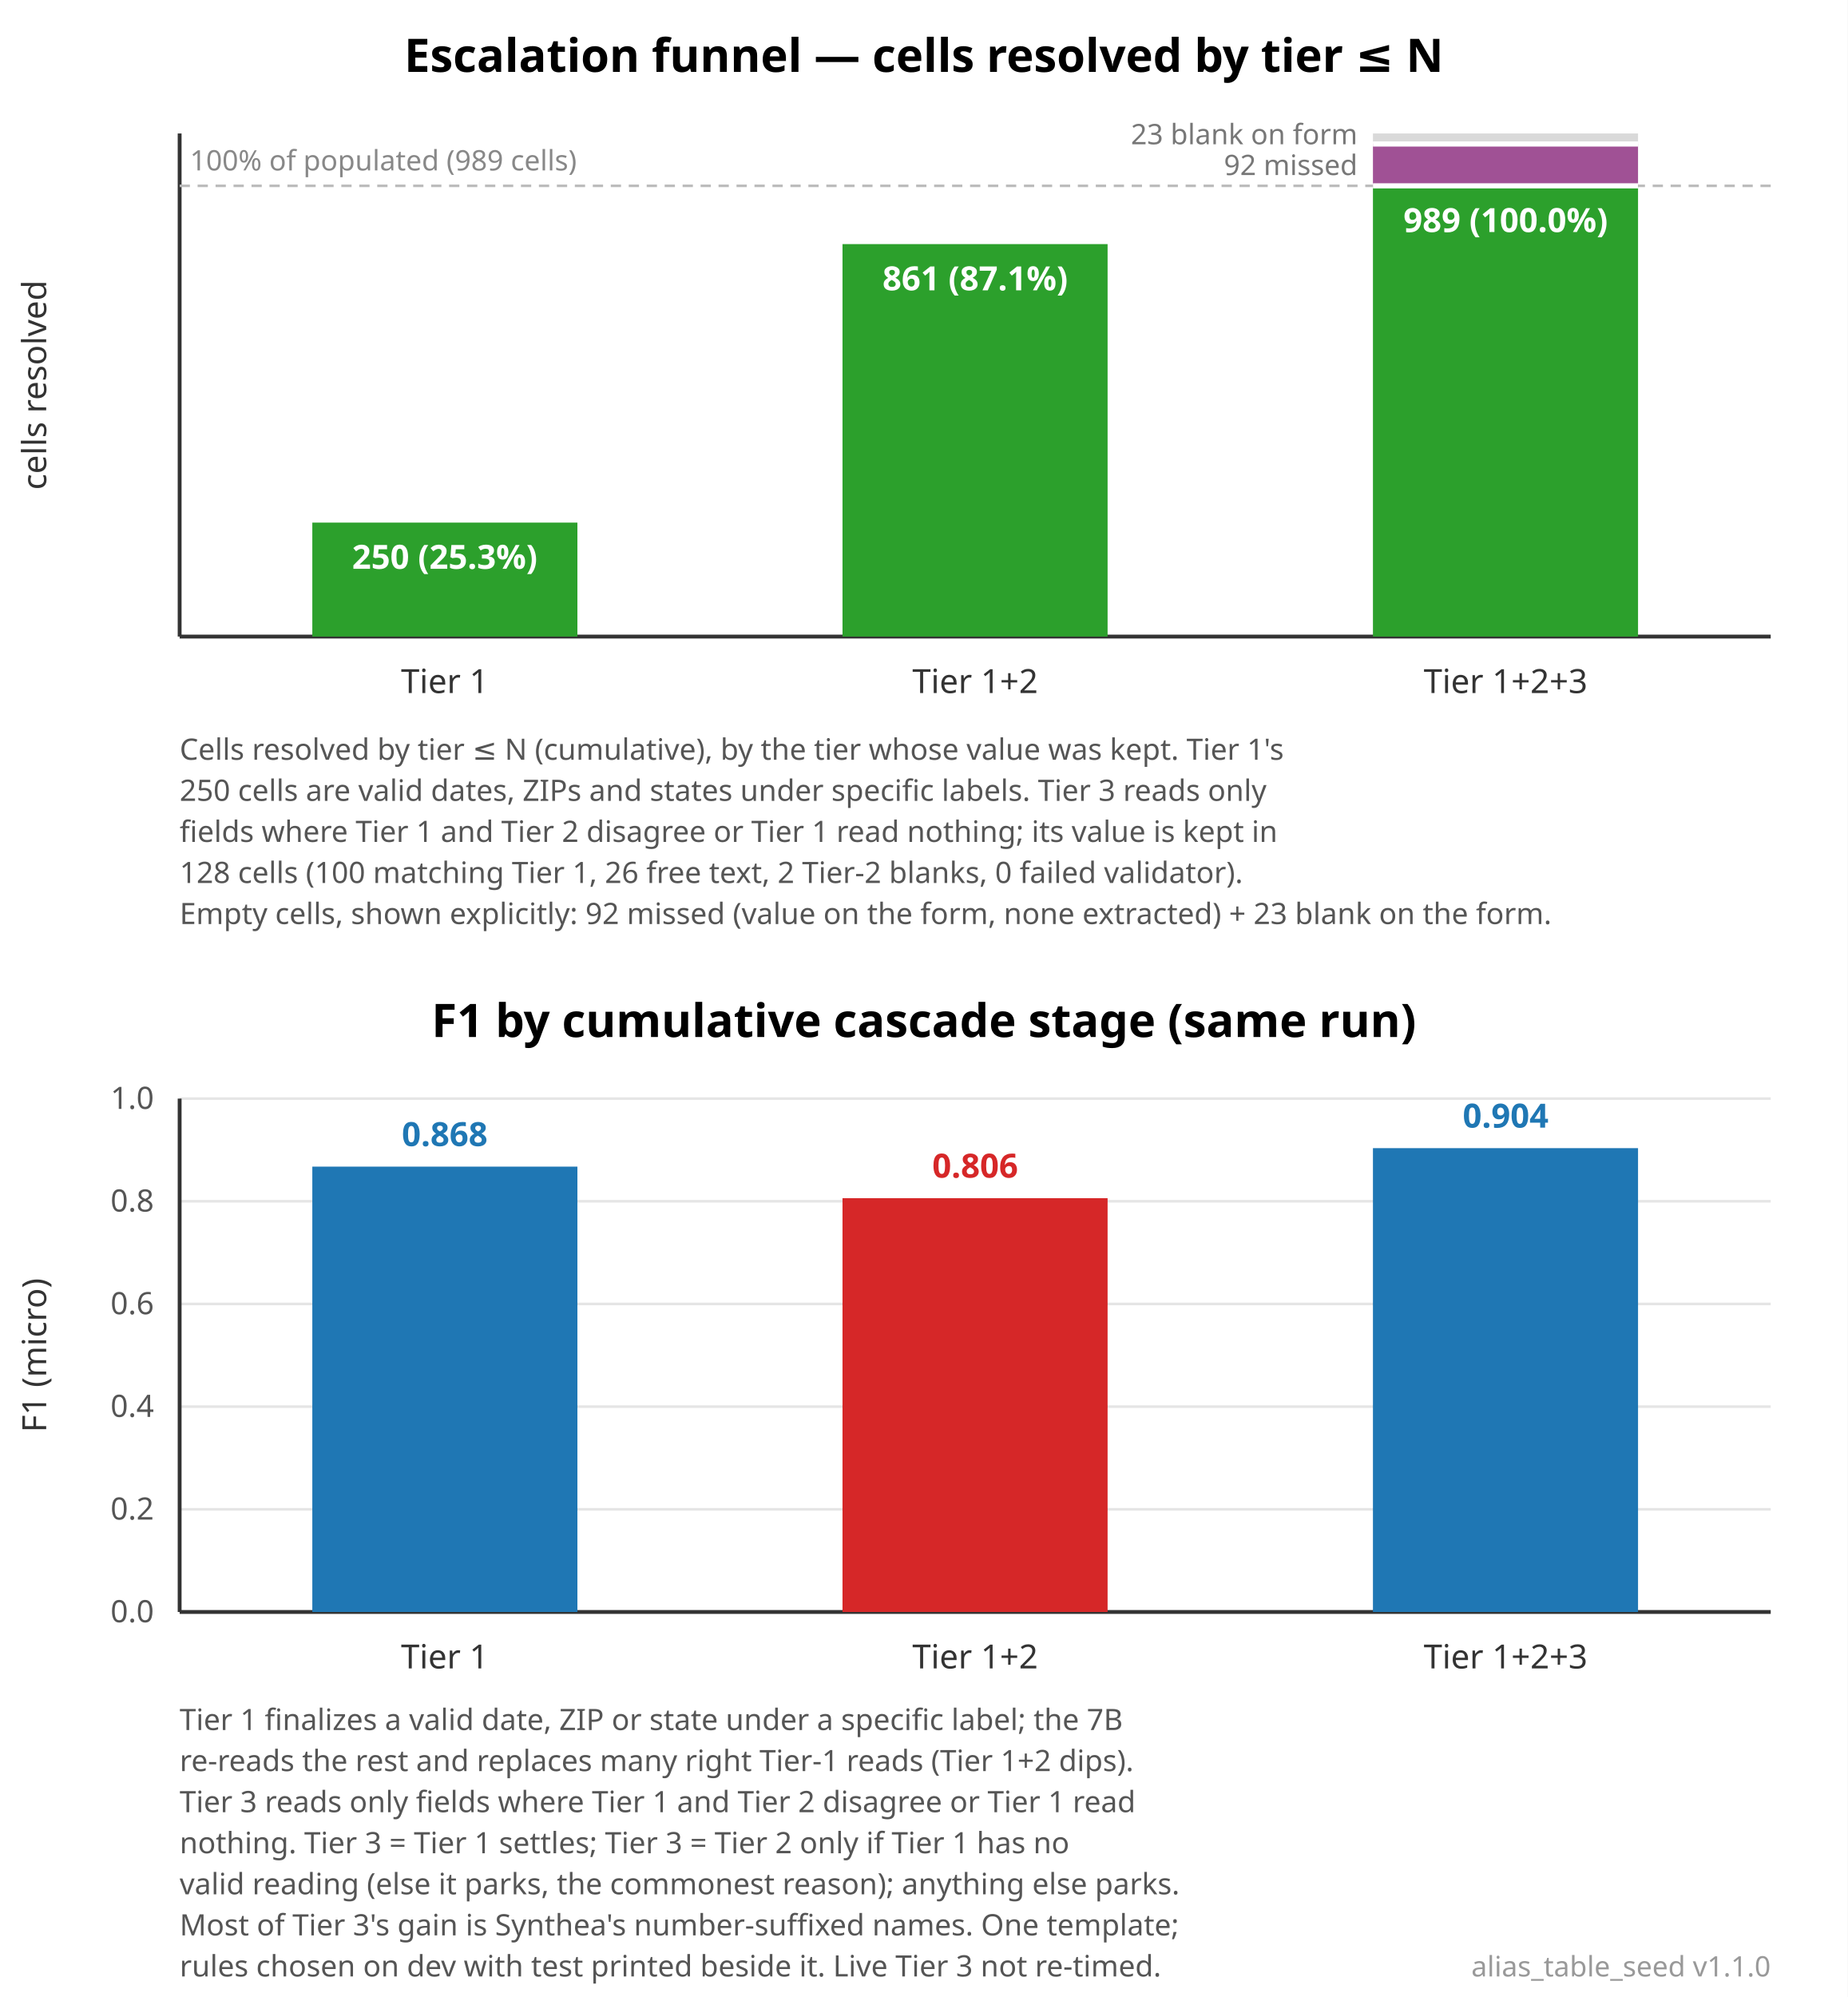
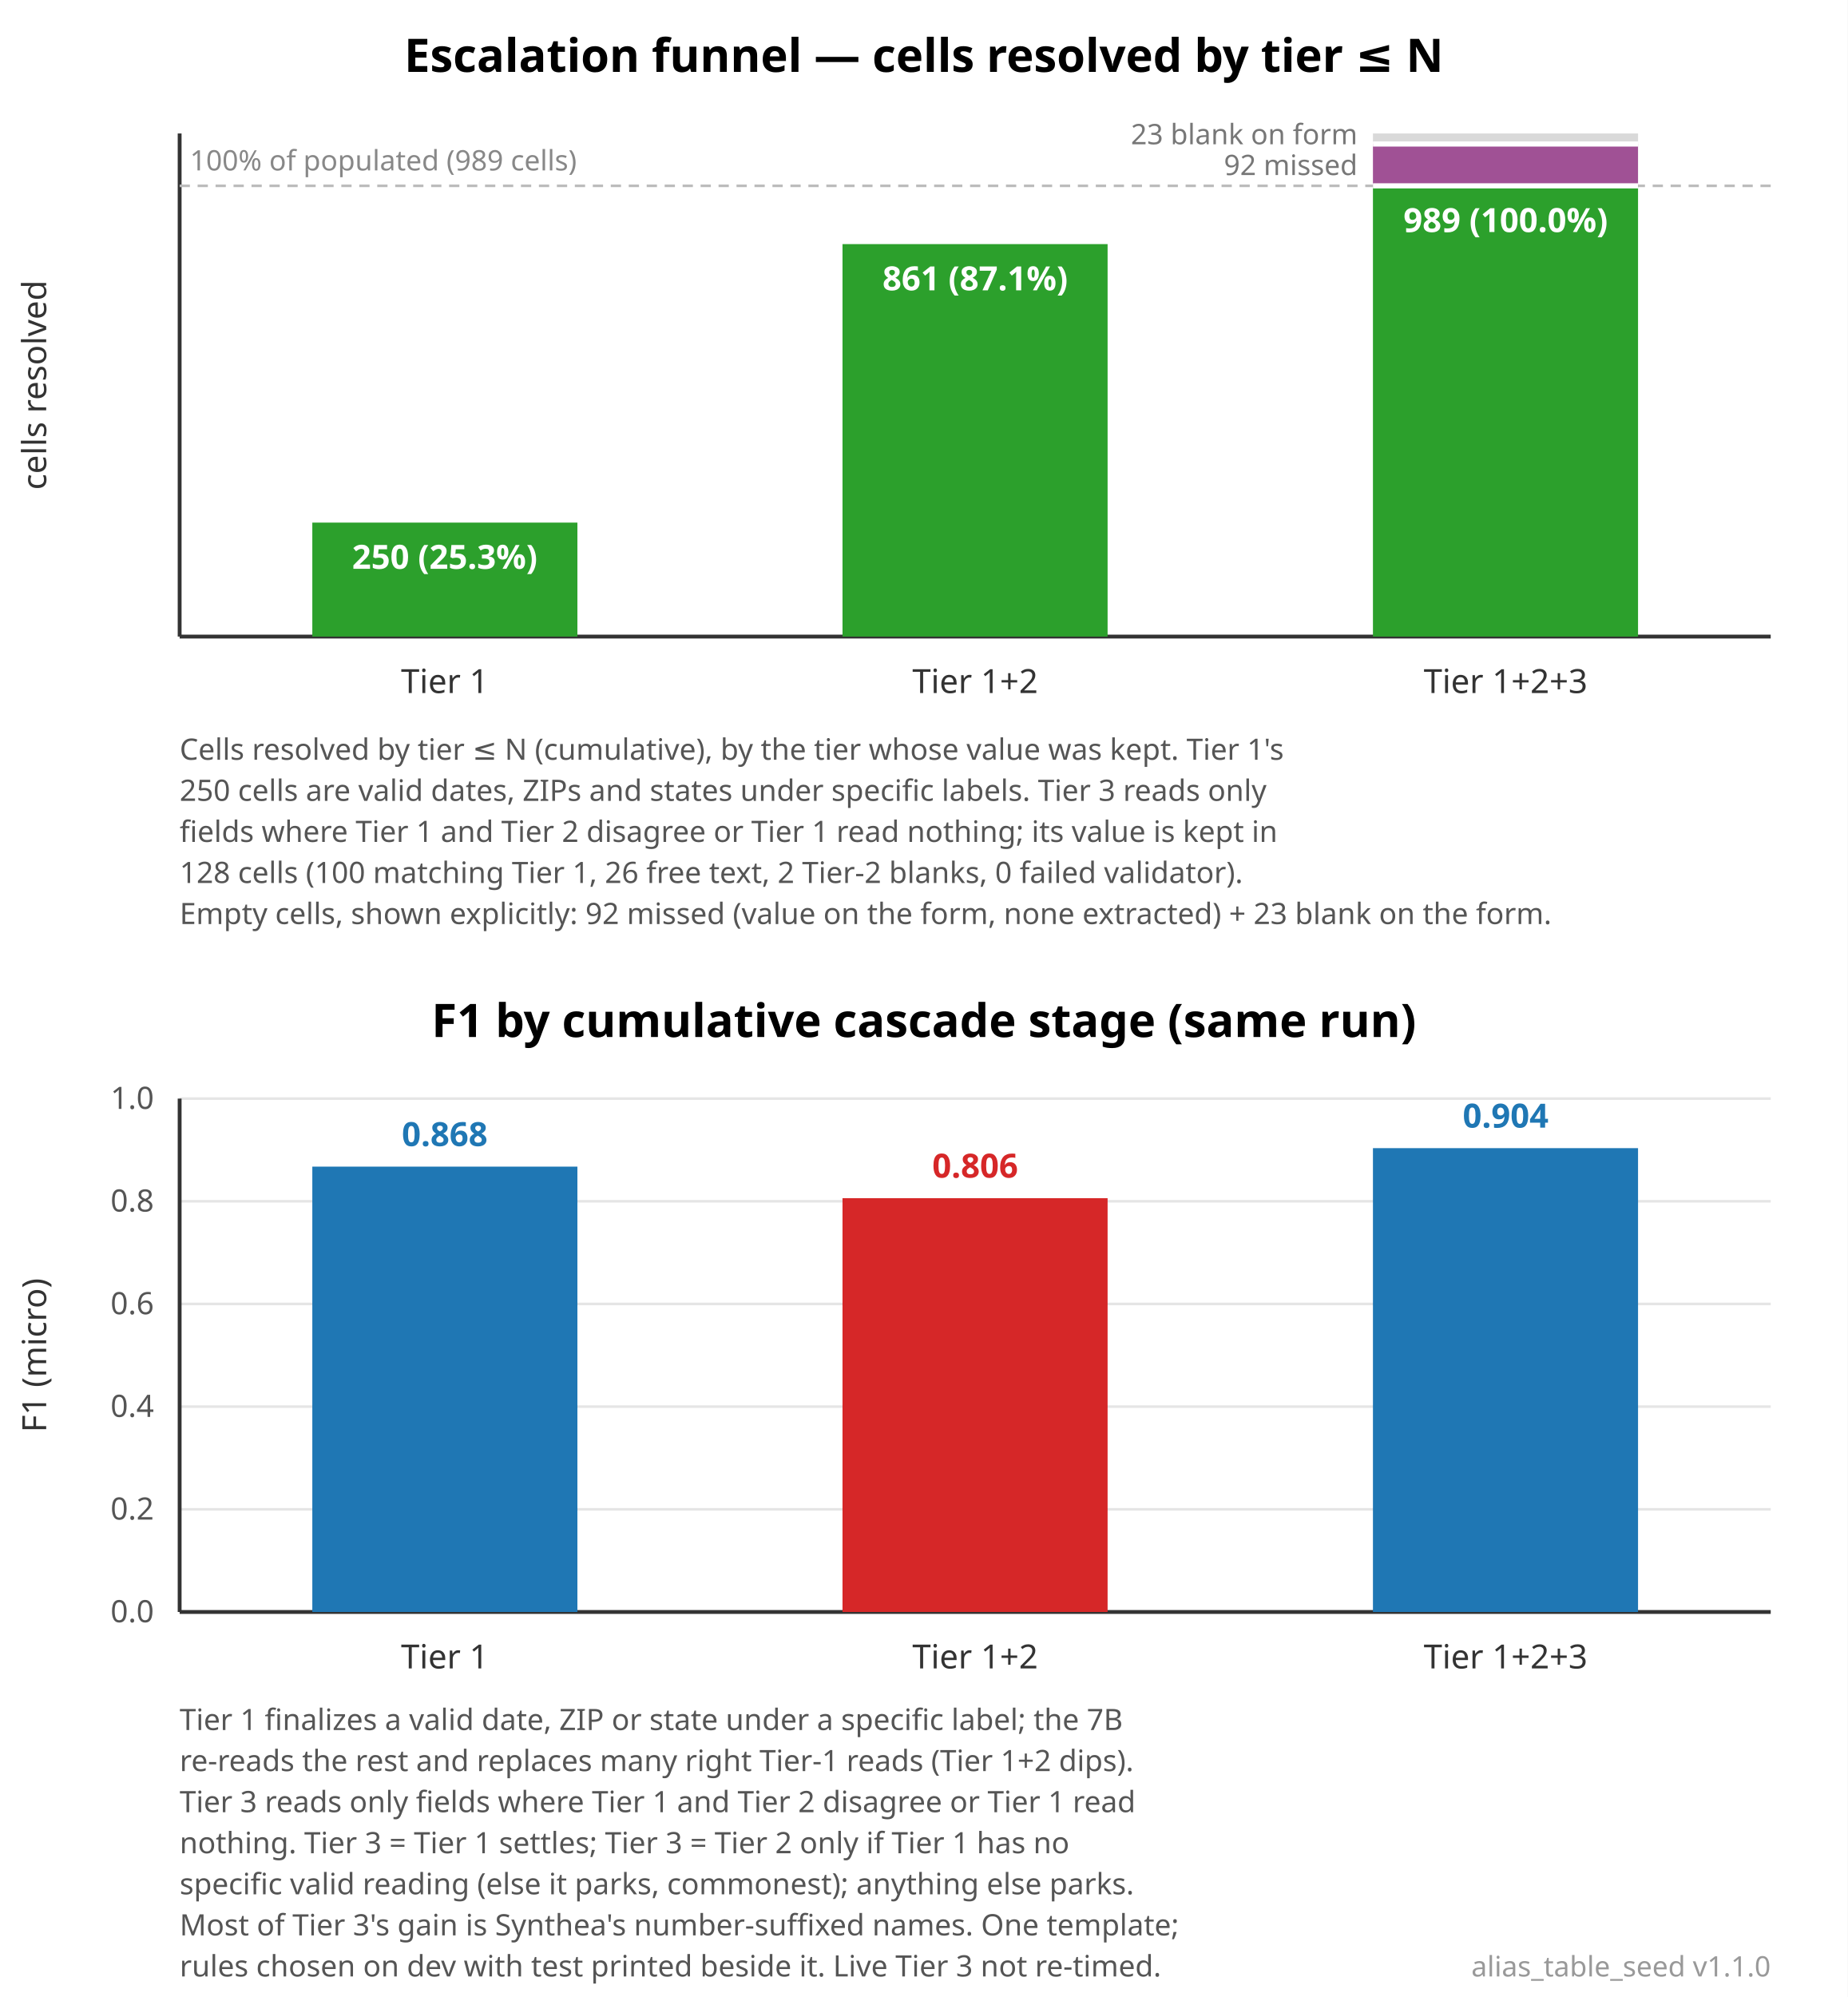
<svg xmlns="http://www.w3.org/2000/svg" width="720" height="778" viewBox="0 0 720 778" font-family="sans-serif">
  <rect width="720" height="778" fill="#ffffff" />
  <text x="360.0" y="28" text-anchor="middle" font-size="18" font-weight="bold">Escalation funnel — cells resolved by tier ≤ N</text>
  <line x1="70" y1="52" x2="70" y2="248" stroke="#333" stroke-width="1.5" />
  <line x1="70" y1="248" x2="690" y2="248" stroke="#333" stroke-width="1.5" />
  <line x1="70" y1="72.4" x2="690" y2="72.4" stroke="#bbbbbb" stroke-width="1" stroke-dasharray="4 3" />
  <text x="74" y="66.4" font-size="11" fill="#888">100% of populated (989 cells)</text>
  <rect x="121.7" y="203.6" width="103.3" height="44.4" fill="#2ca02c" />
  <text x="173.3" y="221.6" text-anchor="middle" font-size="13" font-weight="bold" fill="#ffffff">250 (25.3%)</text>
  <text x="173.3" y="270.0" text-anchor="middle" font-size="13" fill="#333">Tier 1</text>
  <rect x="328.3" y="95.1" width="103.3" height="152.9" fill="#2ca02c" />
  <text x="380.0" y="113.1" text-anchor="middle" font-size="13" font-weight="bold" fill="#ffffff">861 (87.1%)</text>
  <text x="380.0" y="270.0" text-anchor="middle" font-size="13" fill="#333">Tier 1+2</text>
  <rect x="535.0" y="72.4" width="103.3" height="175.6" fill="#2ca02c" />
  <rect x="535.0" y="56.1" width="103.3" height="16.3" fill="#a05195" />
  <rect x="535.0" y="52.0" width="103.3" height="4.1" fill="#d9d9d9" />
  <line x1="535.0" y1="72.4" x2="638.3" y2="72.4" stroke="#ffffff" stroke-width="2" />
  <line x1="535.0" y1="56.1" x2="638.3" y2="56.1" stroke="#ffffff" stroke-width="2" />
  <text x="529.0" y="68.2" text-anchor="end" font-size="11" fill="#777">92 missed</text>
  <text x="529.0" y="56.2" text-anchor="end" font-size="11" fill="#777">23 blank on form</text>
  <text x="586.7" y="90.4" text-anchor="middle" font-size="13" font-weight="bold" fill="#ffffff">989 (100.0%)</text>
  <text x="586.7" y="270.0" text-anchor="middle" font-size="13" fill="#333">Tier 1+2+3</text>
  <text x="18" y="150.0" text-anchor="middle" font-size="13" fill="#333" transform="rotate(-90 18 150.0)">cells resolved</text>
  <text x="70" y="296.0" font-size="11.5" fill="#555">Cells resolved by tier ≤ N (cumulative), by the tier whose value was kept. Tier 1's</text>
  <text x="70" y="312.0" font-size="11.5" fill="#555">250 cells are valid dates, ZIPs and states under specific labels. Tier 3 reads only</text>
  <text x="70" y="328.0" font-size="11.5" fill="#555">fields where Tier 1 and Tier 2 disagree or Tier 1 read nothing; its value is kept in</text>
  <text x="70" y="344.0" font-size="11.5" fill="#555">128 cells (100 matching Tier 1, 26 free text, 2 Tier-2 blanks, 0 failed validator).</text>
  <text x="70" y="360.0" font-size="11.5" fill="#555">Empty cells, shown explicitly: 92 missed (value on the form, none extracted) + 23 blank on the form.</text>
  <text x="360.0" y="404" text-anchor="middle" font-size="18" font-weight="bold">F1 by cumulative cascade stage (same run)</text>
  <line x1="70" y1="628.0" x2="690" y2="628.0" stroke="#e5e5e5" stroke-width="1" />
  <text x="60" y="632.0" text-anchor="end" font-size="12" fill="#555">0.0</text>
  <line x1="70" y1="588.0" x2="690" y2="588.0" stroke="#e5e5e5" stroke-width="1" />
  <text x="60" y="592.0" text-anchor="end" font-size="12" fill="#555">0.2</text>
  <line x1="70" y1="548.0" x2="690" y2="548.0" stroke="#e5e5e5" stroke-width="1" />
  <text x="60" y="552.0" text-anchor="end" font-size="12" fill="#555">0.4</text>
  <line x1="70" y1="508.0" x2="690" y2="508.0" stroke="#e5e5e5" stroke-width="1" />
  <text x="60" y="512.0" text-anchor="end" font-size="12" fill="#555">0.6</text>
  <line x1="70" y1="468.0" x2="690" y2="468.0" stroke="#e5e5e5" stroke-width="1" />
  <text x="60" y="472.0" text-anchor="end" font-size="12" fill="#555">0.8</text>
  <line x1="70" y1="428.0" x2="690" y2="428.0" stroke="#e5e5e5" stroke-width="1" />
  <text x="60" y="432.0" text-anchor="end" font-size="12" fill="#555">1.0</text>
  <line x1="70" y1="428" x2="70" y2="628" stroke="#333" stroke-width="1.5" />
  <line x1="70" y1="628" x2="690" y2="628" stroke="#333" stroke-width="1.5" />
  <rect x="121.7" y="454.5" width="103.3" height="173.5" fill="#1f77b4" />
  <text x="173.3" y="446.5" text-anchor="middle" font-size="13" font-weight="bold" fill="#1f77b4">0.868</text>
  <text x="173.3" y="650.0" text-anchor="middle" font-size="13" fill="#333">Tier 1</text>
  <rect x="328.3" y="466.8" width="103.3" height="161.2" fill="#d62728" />
  <text x="380.0" y="458.8" text-anchor="middle" font-size="13" font-weight="bold" fill="#d62728">0.806</text>
  <text x="380.0" y="650.0" text-anchor="middle" font-size="13" fill="#333">Tier 1+2</text>
  <rect x="535.0" y="447.3" width="103.3" height="180.7" fill="#1f77b4" />
  <text x="586.7" y="439.3" text-anchor="middle" font-size="13" font-weight="bold" fill="#1f77b4">0.904</text>
  <text x="586.7" y="650.0" text-anchor="middle" font-size="13" fill="#333">Tier 1+2+3</text>
  <text x="18" y="528.0" text-anchor="middle" font-size="13" fill="#333" transform="rotate(-90 18 528.0)">F1 (micro)</text>
  <text x="70" y="674.0" font-size="11.5" fill="#555">Tier 1 finalizes a valid date, ZIP or state under a specific label; the 7B</text>
  <text x="70" y="690.0" font-size="11.5" fill="#555">re-reads the rest and replaces many right Tier-1 reads (Tier 1+2 dips).</text>
  <text x="70" y="706.0" font-size="11.5" fill="#555">Tier 3 reads only fields where Tier 1 and Tier 2 disagree or Tier 1 read</text>
  <text x="70" y="722.0" font-size="11.5" fill="#555">nothing. Tier 3 = Tier 1 settles; Tier 3 = Tier 2 only if Tier 1 has no</text>
-   <text x="70" y="738.0" font-size="11.5" fill="#555">valid reading (else it parks, the commonest reason); anything else parks.</text>
+   <text x="70" y="738.0" font-size="11.5" fill="#555">specific valid reading (else it parks, commonest); anything else parks.</text>
  <text x="70" y="754.0" font-size="11.5" fill="#555">Most of Tier 3's gain is Synthea's number-suffixed names. One template;</text>
  <text x="70" y="770.0" font-size="11.5" fill="#555">rules chosen on dev with test printed beside it. Live Tier 3 not re-timed.</text>
  <text x="690" y="770" text-anchor="end" font-size="11" fill="#999">alias_table_seed v1.1.0</text>
</svg>
